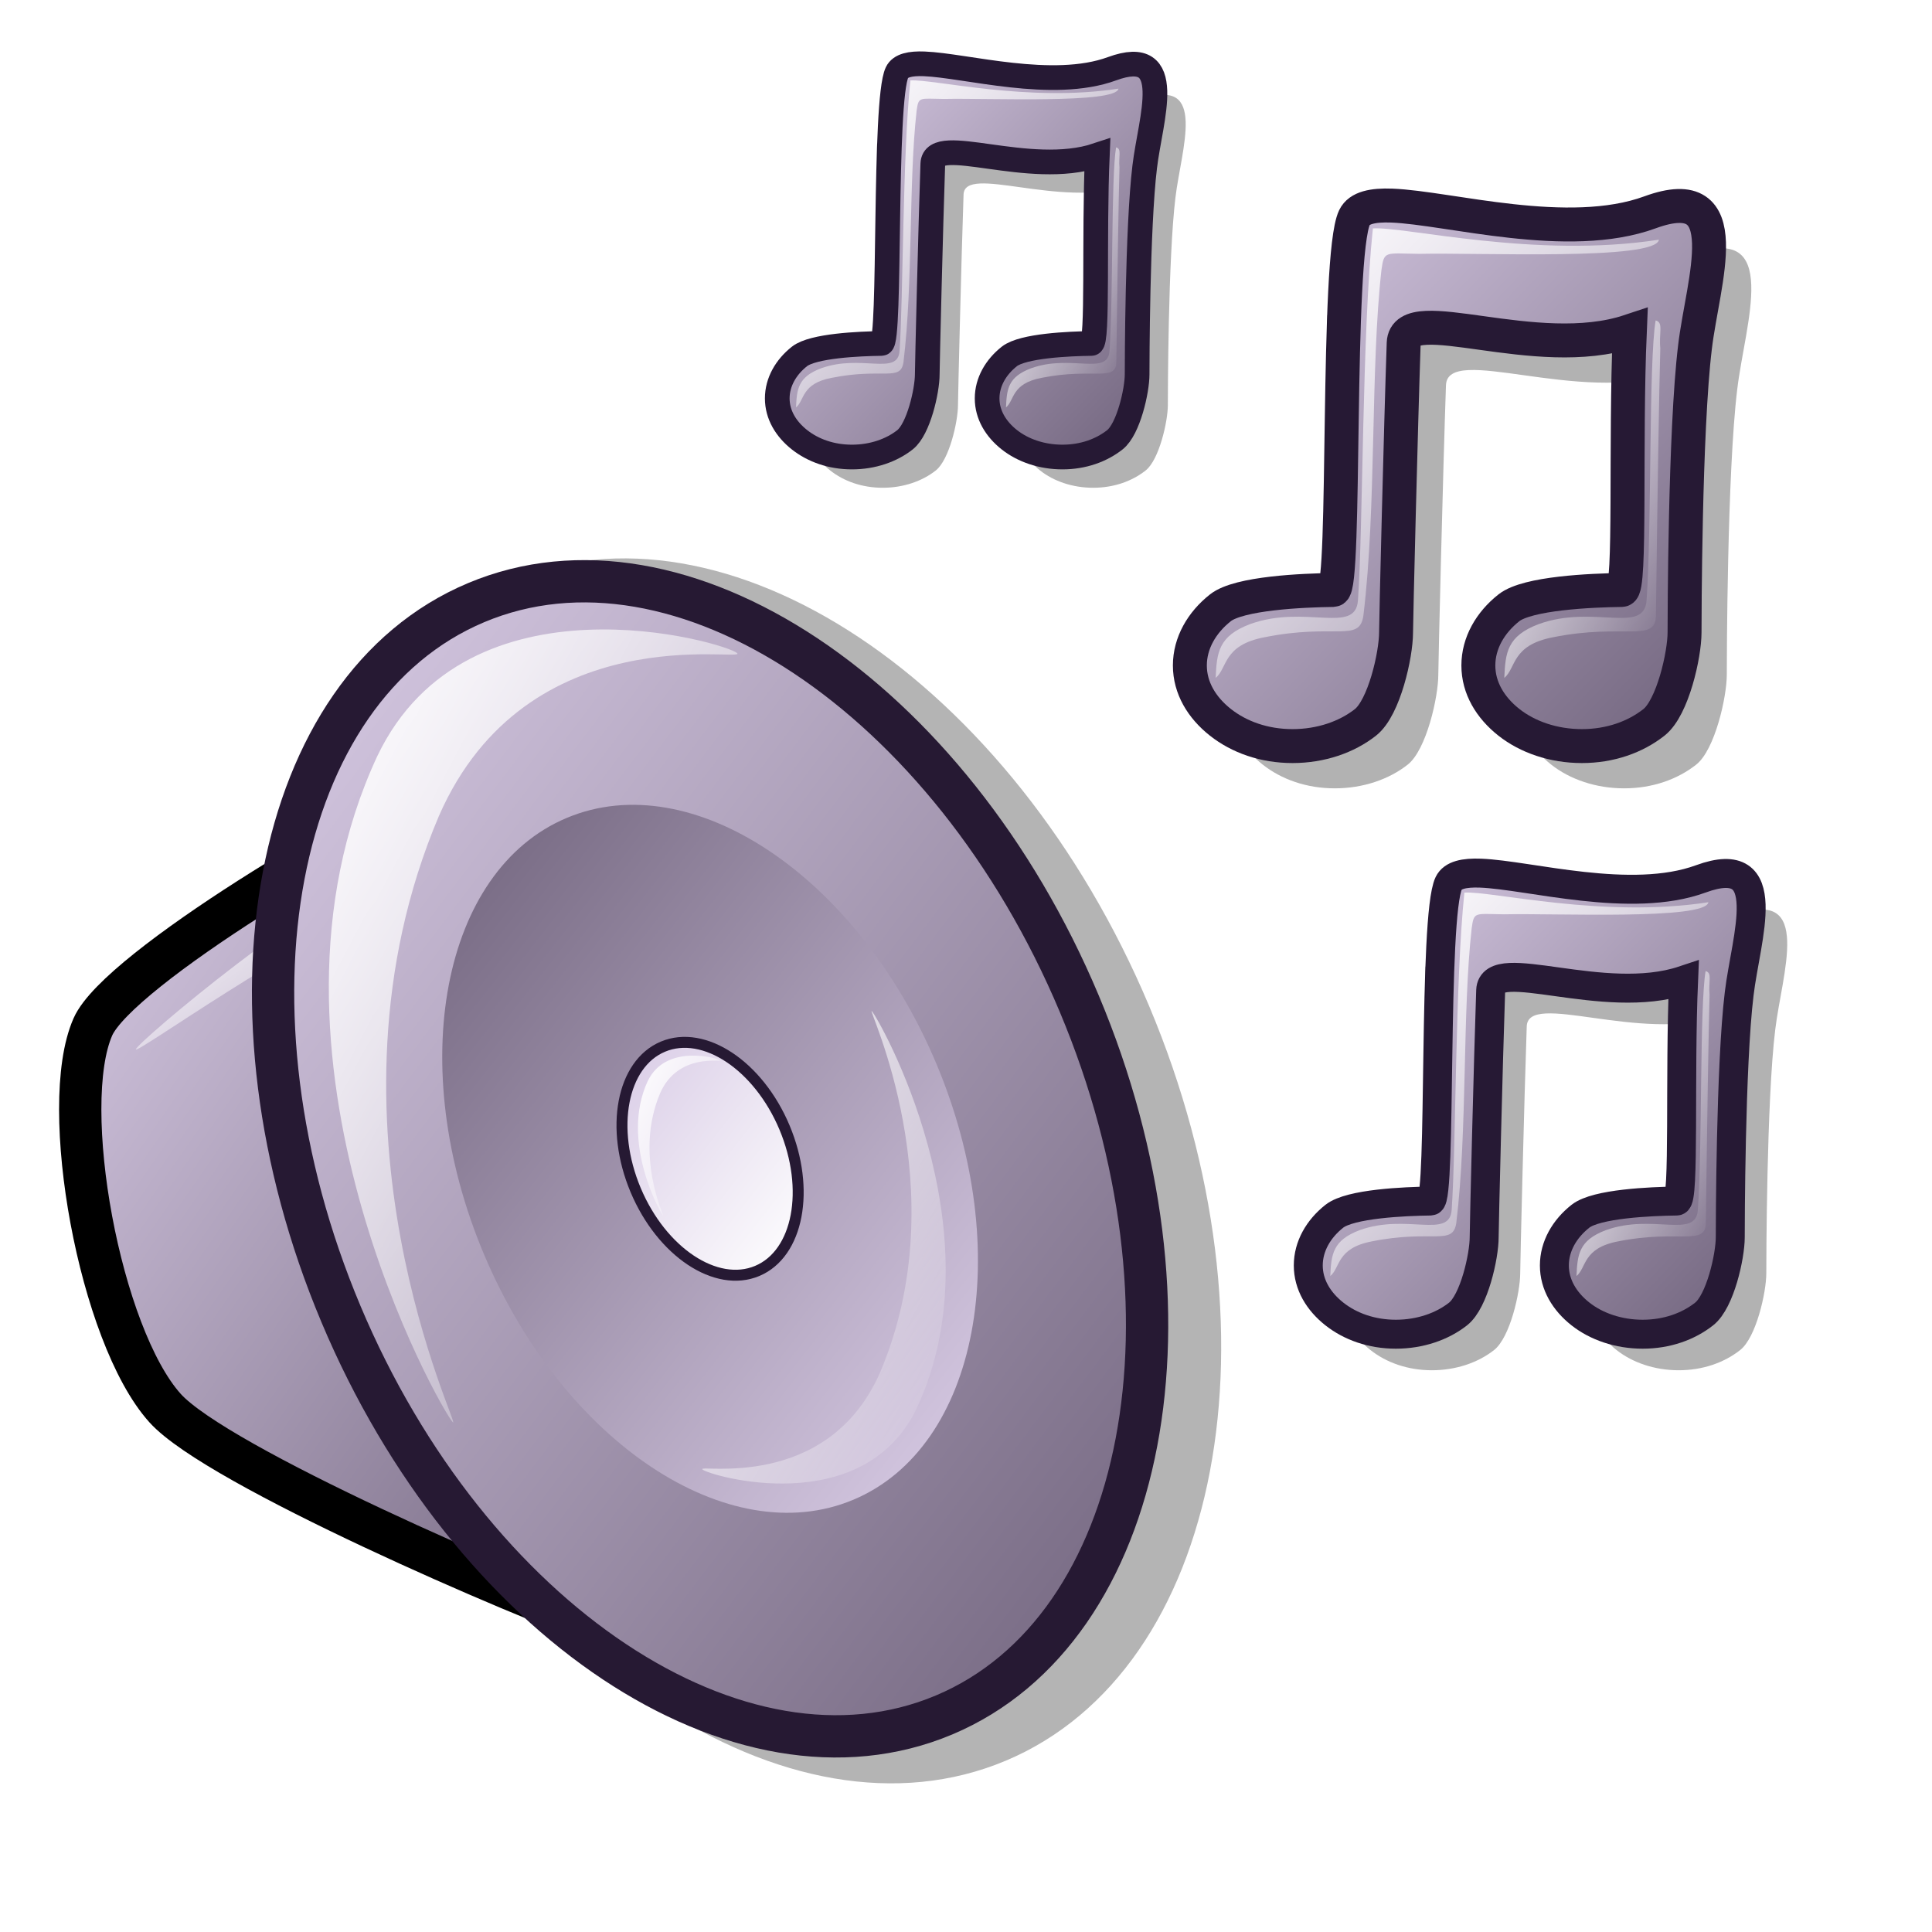
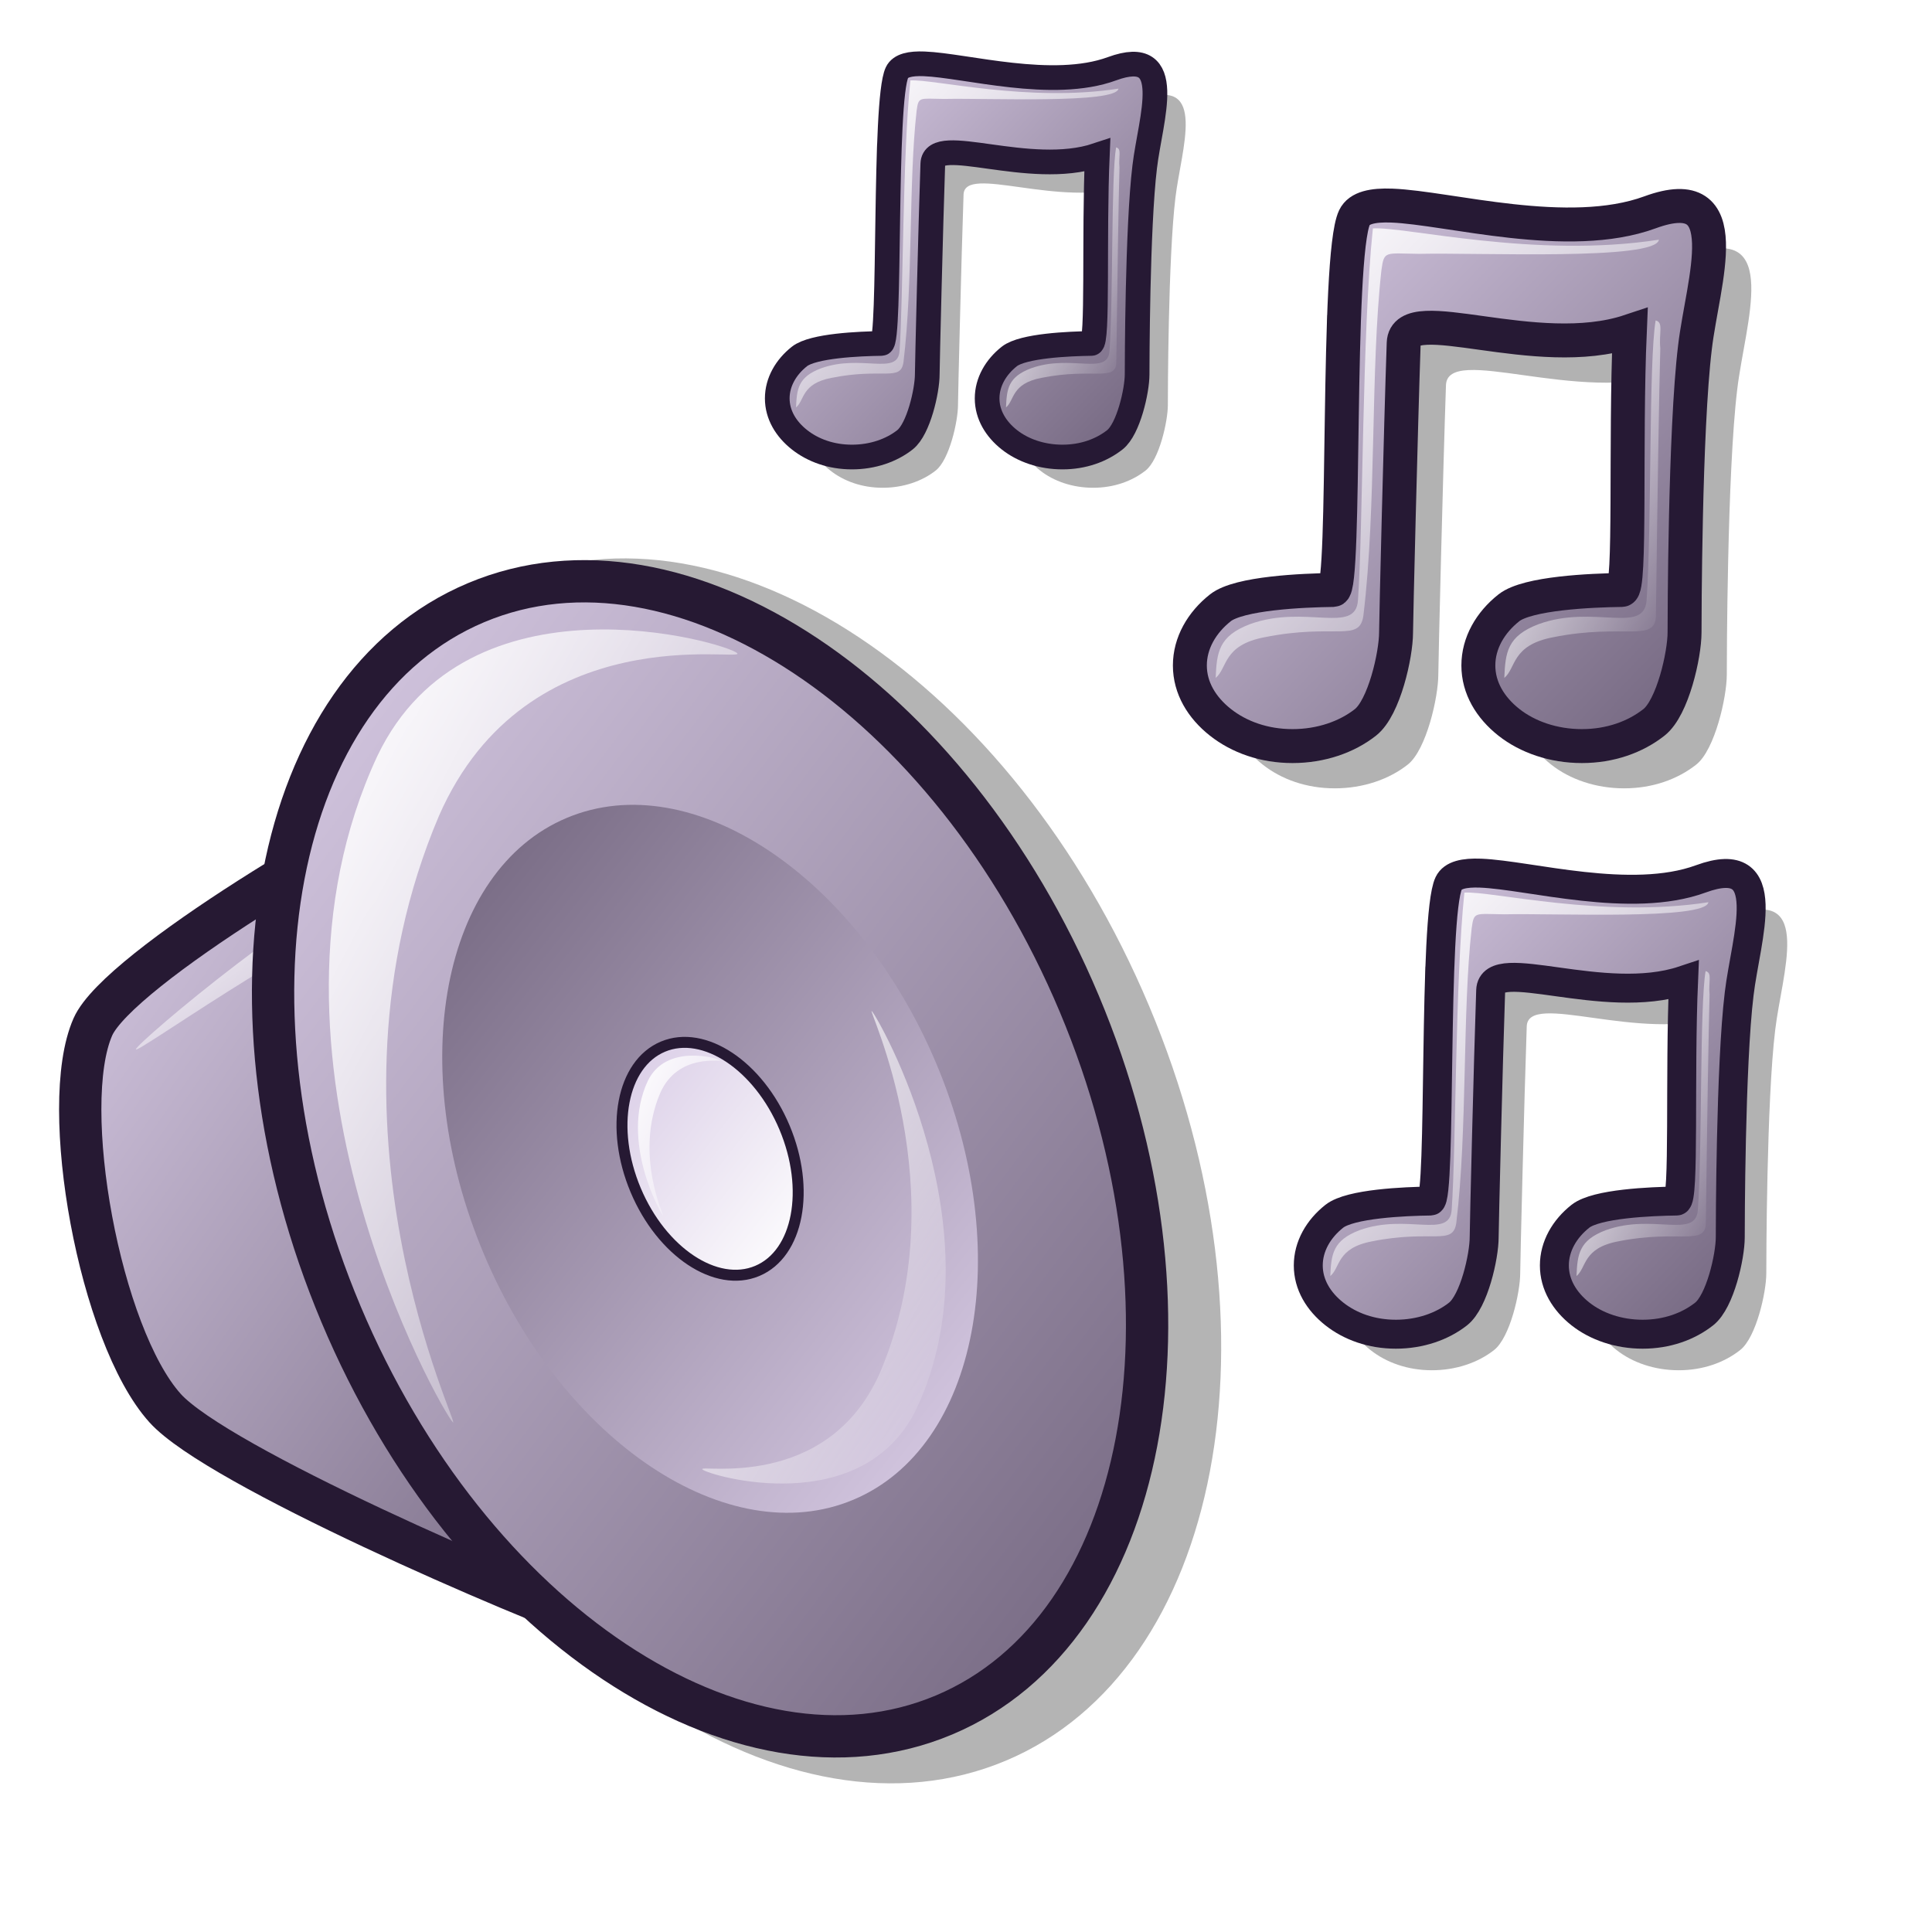
<svg xmlns="http://www.w3.org/2000/svg" xmlns:xlink="http://www.w3.org/1999/xlink" id="svg1" width="48pt" height="48pt">
  <defs id="defs3">
    <linearGradient id="linearGradient758">
      <stop style="stop-color:#d9cce6;stop-opacity:1;" offset="0" id="stop759" />
      <stop style="stop-color:#73667f;stop-opacity:1;" offset="1" id="stop760" />
    </linearGradient>
    <linearGradient id="linearGradient745">
      <stop style="stop-color:#d9cce6;stop-opacity:1;" offset="0" id="stop746" />
      <stop style="stop-color:#73667f;stop-opacity:1;" offset="1" id="stop747" />
    </linearGradient>
    <linearGradient id="linearGradient742">
      <stop offset="0" style="stop-color:#d9cce6;stop-opacity:1;" id="stop744" />
      <stop offset="1" style="stop-color:#73667f;stop-opacity:1;" id="stop743" />
    </linearGradient>
    <linearGradient id="linearGradient711">
      <stop offset="0" style="stop-color:#ffffff;stop-opacity:1;" id="stop713" />
      <stop offset="1" style="stop-color:#ffffff;stop-opacity:0;" id="stop712" />
    </linearGradient>
    <linearGradient id="linearGradient599">
      <stop style="stop-color:#ffffff;stop-opacity:1;" offset="0" id="stop600" />
      <stop style="stop-color:#d9cce6;stop-opacity:1;" offset="1" id="stop601" />
    </linearGradient>
    <linearGradient id="linearGradient584">
      <stop style="stop-color:#ffffff;stop-opacity:1;" offset="0" id="stop585" />
      <stop style="stop-color:#ffffff;stop-opacity:0;" offset="1" id="stop586" />
    </linearGradient>
    <linearGradient id="linearGradient578">
      <stop style="stop-color:#d9cce6;stop-opacity:1;" offset="0" id="stop579" />
      <stop style="stop-color:#73667f;stop-opacity:1;" offset="1" id="stop580" />
    </linearGradient>
    <linearGradient xlink:href="#linearGradient578" id="linearGradient581" x1="-0" y1="0" x2="0.979" y2="0.977" />
    <linearGradient xlink:href="#linearGradient578" id="linearGradient583" x1="0.99" y1="0.992" x2="0.031" y2="-0" />
    <linearGradient xlink:href="#linearGradient578" id="linearGradient860" x1="-0" y1="-0" x2="0.981" y2="1.008" />
    <linearGradient xlink:href="#linearGradient599" id="linearGradient861" x1="0.99" y1="0.992" x2="0.031" y2="0" />
    <linearGradient xlink:href="#linearGradient584" id="linearGradient862" x1="-0" y1="0" x2="0.975" y2="0.992" />
    <radialGradient xlink:href="#linearGradient578" id="radialGradient595" cx="0.338" cy="0.344" r="0.665" fx="0.331" fy="0.336" />
    <linearGradient xlink:href="#linearGradient584" id="linearGradient652" x1="-0" y1="-0" x2="0.996" y2="0.961" />
    <linearGradient xlink:href="#linearGradient584" id="linearGradient654" x1="0.011" y1="0.016" x2="0.978" y2="0.984" />
    <linearGradient xlink:href="#linearGradient758" id="linearGradient661" x1="0" y1="0.031" x2="0.966" y2="0.953" />
    <linearGradient xlink:href="#linearGradient578" id="linearGradient616" x1="0.024" y1="0.031" x2="0.967" y2="0.969" />
    <linearGradient xlink:href="#linearGradient584" id="linearGradient618" x1="0" y1="-0" x2="1" y2="1.008" />
    <linearGradient xlink:href="#linearGradient584" id="linearGradient620" x1="-0" y1="0" x2="1" y2="0.992" />
    <linearGradient xlink:href="#linearGradient584" id="linearGradient633" x1="0" y1="0" x2="1" y2="0" />
  </defs>
  <g id="g650" style="font-size:12;opacity:0.296;" transform="matrix(-0.648056,0.272569,0.308017,0.732338,32.55609,7.691037)">
    <path style="fill-rule:evenodd;stroke-width:1.875;" d="M 40.182,49.684 C 43.741,46.988 55.413,36.82 56.783,33.598 C 58.501,29.556 56.259,19.434 53.193,16.717 C 50.944,14.724 36.64,12.56 32.522,12.563 C 28.414,12.567 34.839,53.731 40.182,49.684 z " id="path643" />
    <path style="fill-rule:evenodd;stroke-width:1.875;" d="M 46.996,33.682 C 46.996,44.405 40.469,53.107 32.427,53.107 C 24.385,53.107 17.858,44.405 17.858,33.682 C 17.858,22.96 24.385,14.258 32.427,14.258 C 40.469,14.258 46.996,22.96 46.996,33.682 z " id="path644" transform="matrix(1.373487,0,0,1.373487,-17.61598,-13.82184)" />
  </g>
-   <path style="font-size:12;fill:url(#linearGradient860);fill-rule:evenodd;stroke:#000000;stroke-width:1.401;" d="M 20.14,53.919 C 17.2,52.884 7.196,48.567 5.468,46.645 C 3.3,44.235 1.921,36.642 3.076,34.018 C 3.923,32.094 12.185,27.184 14.735,26.208 C 17.278,25.234 24.553,55.471 20.14,53.919 z " id="path637" />
+   <path style="font-size:12;fill:url(#linearGradient860);fill-rule:evenodd;stroke:#261933;stroke-width:1.401;stroke-opacity:1" d="M 20.14,53.919 C 17.2,52.884 7.196,48.567 5.468,46.645 C 3.3,44.235 1.921,36.642 3.076,34.018 C 3.923,32.094 12.185,27.184 14.735,26.208 C 17.278,25.234 24.553,55.471 20.14,53.919 z " id="path637" />
  <path style="font-size:12;fill:url(#linearGradient652);fill-rule:evenodd;stroke-width:1pt;" d="M 4.502,34.757 C 4.583,34.499 10.478,29.526 13.084,28.66 C 13.766,28.433 14.455,31.197 14.367,31.478 C 14.301,31.684 13.208,29.928 12.624,30.122 C 9.92,31.021 4.429,34.987 4.502,34.757 z " id="path642" />
  <path style="font-size:12;fill:url(#linearGradient581);fill-rule:evenodd;stroke:#261933;stroke-width:1.401;" d="M 11.295,43.53 C 15.572,53.7 24.522,59.65 31.272,56.811 C 38.021,53.972 40.028,43.414 35.75,33.244 C 31.473,23.074 22.523,17.124 15.773,19.963 C 9.023,22.801 7.017,33.36 11.295,43.53 z " id="path635" />
  <path style="font-size:12;fill:url(#linearGradient583);fill-rule:evenodd;stroke-width:0.375;" d="M 16.028,41.539 C 18.65,47.772 24.135,51.419 28.272,49.679 C 32.409,47.939 33.639,41.468 31.017,35.235 C 28.395,29.001 22.91,25.355 18.773,27.095 C 14.636,28.834 13.406,35.306 16.028,41.539 z " id="path636" />
  <path style="font-size:12;fill:url(#linearGradient861);fill-rule:evenodd;stroke:#261933;stroke-width:0.363;" d="M 21.057,39.424 C 21.92,41.474 23.724,42.674 25.085,42.101 C 26.446,41.529 26.85,39.4 25.988,37.35 C 25.125,35.299 23.321,34.1 21.96,34.672 C 20.599,35.245 20.195,37.373 21.057,39.424 z " id="path638" />
  <path style="font-size:12;fill:url(#linearGradient862);fill-rule:evenodd;stroke-width:1pt;" d="M 15,47.114 C 14.644,46.767 7.882,34.948 12.501,25.042 C 15.492,18.786 24.062,21.291 24.418,21.637 C 24.741,21.953 17.464,20.354 14.54,27.029 C 10.213,37.212 15.324,47.429 15,47.114 z " id="path639" />
  <path style="font-size:12;fill:url(#linearGradient862);fill-rule:evenodd;stroke-width:1pt;" d="M 21.96,40.262 C 21.889,40.193 20.526,37.81 21.457,35.813 C 22.06,34.552 23.787,35.057 23.859,35.127 C 23.924,35.191 22.457,34.868 21.868,36.214 C 20.996,38.266 22.026,40.326 21.96,40.262 z " id="path640" />
  <path style="font-size:12;fill:url(#linearGradient862);fill-rule:evenodd;stroke-width:1pt;" d="M 28.88,33.496 C 29.092,33.702 33.121,40.745 30.369,46.647 C 28.587,50.375 23.48,48.883 23.268,48.676 C 23.075,48.488 27.411,49.441 29.154,45.464 C 31.732,39.396 28.687,33.308 28.88,33.496 z " id="path641" />
  <path style="fill:#000000;fill-opacity:1;fill-rule:nonzero;stroke:none;stroke-width:1pt;stroke-linecap:butt;stroke-linejoin:miter;stroke-opacity:1;" id="path683" d="M -9.508,-0.256 C -9.51,-0.257 -9.511,-0.257 -9.513,-0.257 L -9.513,-1.599 C -9.511,-1.599 -9.51,-1.599 -9.508,-1.599 L -9.508,-0.256 z " />
  <g id="g1637" transform="matrix(0.899452,0,0,0.899452,9.18604,-24.64403)">
    <path style="font-size:12;fill:#000000;fill-opacity:0.301;fill-rule:evenodd;stroke:none;stroke-width:1.25;" d="M 42.603,36.527 C 41.902,36.5 41.399,36.607 41.228,36.964 C 40.543,38.394 40.925,50.676 40.447,50.683 C 39.328,50.698 36.977,50.797 36.291,51.339 C 35.604,51.882 35.166,52.638 35.166,53.464 C 35.166,54.291 35.604,55.016 36.291,55.558 C 36.977,56.1 37.9,56.433 38.947,56.433 C 39.994,56.433 40.948,56.1 41.634,55.558 C 42.321,55.016 42.759,53.072 42.759,52.246 C 42.759,51.832 42.933,44.693 43.041,41.589 C 43.094,40.038 47.913,42.305 51.368,41.152 C 51.191,45.257 51.415,50.678 51.072,50.683 C 49.953,50.698 47.602,50.797 46.916,51.339 C 46.229,51.882 45.791,52.638 45.791,53.464 C 45.791,54.291 46.229,55.016 46.916,55.558 C 47.602,56.1 48.556,56.433 49.603,56.433 C 50.65,56.433 51.573,56.1 52.259,55.558 C 52.946,55.016 53.384,53.072 53.384,52.246 C 53.384,51.832 53.393,44.816 53.769,41.734 C 54.055,39.317 55.411,35.566 52.113,36.775 C 49.101,37.878 44.707,36.608 42.603,36.527 z " id="path1632" />
    <path style="font-size:12;fill:url(#linearGradient616);fill-opacity:1;fill-rule:evenodd;stroke:#261934;stroke-width:1.25;" d="M 36.719,36.125 C 36.017,36.098 35.515,36.205 35.344,36.562 C 34.659,37.992 35.041,50.274 34.562,50.281 C 33.443,50.296 31.093,50.395 30.406,50.938 C 29.72,51.48 29.281,52.236 29.281,53.062 C 29.281,53.889 29.72,54.614 30.406,55.156 C 31.093,55.698 32.015,56.031 33.062,56.031 C 34.11,56.031 35.063,55.698 35.75,55.156 C 36.437,54.614 36.875,52.67 36.875,51.844 C 36.875,51.43 37.049,44.291 37.156,41.188 C 37.21,39.636 42.028,41.903 45.484,40.75 C 45.307,44.855 45.531,50.276 45.188,50.281 C 44.068,50.296 41.718,50.395 41.031,50.938 C 40.345,51.48 39.906,52.236 39.906,53.062 C 39.906,53.889 40.345,54.614 41.031,55.156 C 41.718,55.698 42.672,56.031 43.719,56.031 C 44.766,56.031 45.688,55.698 46.375,55.156 C 47.062,54.614 47.5,52.67 47.5,51.844 C 47.5,51.43 47.509,44.414 47.885,41.332 C 48.17,38.915 49.526,35.164 46.228,36.373 C 43.217,37.476 38.823,36.206 36.719,36.125 z " id="path1615" transform="translate(4.328167,-1.154178)" />
    <path style="font-size:12;fill-opacity:1;stroke-width:1pt;" id="path682" d="M 34.341,41.504 C 34.339,41.503 34.338,41.503 34.336,41.503 L 34.336,40.161 C 34.338,40.161 34.339,40.161 34.341,40.16 L 34.341,41.504 z " transform="translate(4.328167,-1.154178)" />
    <path style="font-size:12;fill:url(#linearGradient654);fill-rule:evenodd;stroke-width:1pt;" d="M 31.495,51.54 C 30.338,51.978 30.272,52.583 30.231,53.52 C 30.672,53.16 30.492,52.315 32.028,52.023 C 34.633,51.499 35.529,52.233 35.672,51.224 C 36.161,47.186 35.925,42.17 36.337,38.495 C 36.435,37.772 36.475,37.889 37.73,37.902 C 39.935,37.852 46.453,38.156 46.556,37.38 C 41.999,38.089 37.187,36.889 36.021,36.965 C 35.621,40.783 35.663,47.942 35.472,50.659 C 35.385,51.94 33.532,50.801 31.495,51.54 z " id="path1610" transform="translate(4.328167,-1.154178)" />
    <path style="font-size:12;fill:url(#linearGradient654);fill-rule:evenodd;stroke-width:1pt;" d="M 42.125,51.54 C 40.968,51.978 40.902,52.583 40.861,53.52 C 41.301,53.16 41.122,52.315 42.658,52.023 C 45.263,51.499 46.433,52.243 46.446,51.224 C 46.503,46.681 46.563,42.915 46.607,41.381 C 46.55,40.813 46.735,40.424 46.435,40.355 C 46.179,41.865 46.293,47.942 46.102,50.659 C 46.014,51.94 44.162,50.801 42.125,51.54 z " id="path1616" transform="translate(4.328167,-1.154178)" />
  </g>
  <g id="g1643" transform="matrix(0.767276,0,0,0.767276,17.55076,2.091753)">
    <path style="font-size:12;fill:#000000;fill-opacity:0.301;fill-rule:evenodd;stroke:none;stroke-width:1.25;" d="M 42.603,36.527 C 41.902,36.5 41.399,36.607 41.228,36.964 C 40.543,38.394 40.925,50.676 40.447,50.683 C 39.328,50.698 36.977,50.797 36.291,51.339 C 35.604,51.882 35.166,52.638 35.166,53.464 C 35.166,54.291 35.604,55.016 36.291,55.558 C 36.977,56.1 37.9,56.433 38.947,56.433 C 39.994,56.433 40.948,56.1 41.634,55.558 C 42.321,55.016 42.759,53.072 42.759,52.246 C 42.759,51.832 42.933,44.693 43.041,41.589 C 43.094,40.038 47.913,42.305 51.368,41.152 C 51.191,45.257 51.415,50.678 51.072,50.683 C 49.953,50.698 47.602,50.797 46.916,51.339 C 46.229,51.882 45.791,52.638 45.791,53.464 C 45.791,54.291 46.229,55.016 46.916,55.558 C 47.602,56.1 48.556,56.433 49.603,56.433 C 50.65,56.433 51.573,56.1 52.259,55.558 C 52.946,55.016 53.384,53.072 53.384,52.246 C 53.384,51.832 53.393,44.816 53.769,41.734 C 54.055,39.317 55.411,35.566 52.113,36.775 C 49.101,37.878 44.707,36.608 42.603,36.527 z " id="path1644" />
    <path style="font-size:12;fill:url(#linearGradient616);fill-opacity:1;fill-rule:evenodd;stroke:#261934;stroke-width:1.25;" d="M 36.719,36.125 C 36.017,36.098 35.515,36.205 35.344,36.562 C 34.659,37.992 35.041,50.274 34.562,50.281 C 33.443,50.296 31.093,50.395 30.406,50.938 C 29.72,51.48 29.281,52.236 29.281,53.062 C 29.281,53.889 29.72,54.614 30.406,55.156 C 31.093,55.698 32.015,56.031 33.062,56.031 C 34.11,56.031 35.063,55.698 35.75,55.156 C 36.437,54.614 36.875,52.67 36.875,51.844 C 36.875,51.43 37.049,44.291 37.156,41.188 C 37.21,39.636 42.028,41.903 45.484,40.75 C 45.307,44.855 45.531,50.276 45.188,50.281 C 44.068,50.296 41.718,50.395 41.031,50.938 C 40.345,51.48 39.906,52.236 39.906,53.062 C 39.906,53.889 40.345,54.614 41.031,55.156 C 41.718,55.698 42.672,56.031 43.719,56.031 C 44.766,56.031 45.688,55.698 46.375,55.156 C 47.062,54.614 47.5,52.67 47.5,51.844 C 47.5,51.43 47.509,44.414 47.885,41.332 C 48.17,38.915 49.526,35.164 46.228,36.373 C 43.217,37.476 38.823,36.206 36.719,36.125 z " id="path1645" transform="translate(4.328167,-1.154178)" />
    <path style="font-size:12;fill-opacity:1;stroke-width:1pt;" id="path1646" d="M 34.341,41.504 C 34.339,41.503 34.338,41.503 34.336,41.503 L 34.336,40.161 C 34.338,40.161 34.339,40.161 34.341,40.16 L 34.341,41.504 z " transform="translate(4.328167,-1.154178)" />
    <path style="font-size:12;fill:url(#linearGradient654);fill-rule:evenodd;stroke-width:1pt;" d="M 31.495,51.54 C 30.338,51.978 30.272,52.583 30.231,53.52 C 30.672,53.16 30.492,52.315 32.028,52.023 C 34.633,51.499 35.529,52.233 35.672,51.224 C 36.161,47.186 35.925,42.17 36.337,38.495 C 36.435,37.772 36.475,37.889 37.73,37.902 C 39.935,37.852 46.453,38.156 46.556,37.38 C 41.999,38.089 37.187,36.889 36.021,36.965 C 35.621,40.783 35.663,47.942 35.472,50.659 C 35.385,51.94 33.532,50.801 31.495,51.54 z " id="path1647" transform="translate(4.328167,-1.154178)" />
    <path style="font-size:12;fill:url(#linearGradient654);fill-rule:evenodd;stroke-width:1pt;" d="M 42.125,51.54 C 40.968,51.978 40.902,52.583 40.861,53.52 C 41.301,53.16 41.122,52.315 42.658,52.023 C 45.263,51.499 46.433,52.243 46.446,51.224 C 46.503,46.681 46.563,42.915 46.607,41.381 C 46.55,40.813 46.735,40.424 46.435,40.355 C 46.179,41.865 46.293,47.942 46.102,50.659 C 46.014,51.94 44.162,50.801 42.125,51.54 z " id="path1648" transform="translate(4.328167,-1.154178)" />
  </g>
  <g id="g1215" transform="matrix(0.654313,0,0,0.654313,3.756788,-20.76691)">
    <path style="font-size:12;fill:#000000;fill-opacity:0.301;fill-rule:evenodd;stroke:none;stroke-width:1.25;" d="M 42.603,36.527 C 41.902,36.5 41.399,36.607 41.228,36.964 C 40.543,38.394 40.925,50.676 40.447,50.683 C 39.328,50.698 36.977,50.797 36.291,51.339 C 35.604,51.882 35.166,52.638 35.166,53.464 C 35.166,54.291 35.604,55.016 36.291,55.558 C 36.977,56.1 37.9,56.433 38.947,56.433 C 39.994,56.433 40.948,56.1 41.634,55.558 C 42.321,55.016 42.759,53.072 42.759,52.246 C 42.759,51.832 42.933,44.693 43.041,41.589 C 43.094,40.038 47.913,42.305 51.368,41.152 C 51.191,45.257 51.415,50.678 51.072,50.683 C 49.953,50.698 47.602,50.797 46.916,51.339 C 46.229,51.882 45.791,52.638 45.791,53.464 C 45.791,54.291 46.229,55.016 46.916,55.558 C 47.602,56.1 48.556,56.433 49.603,56.433 C 50.65,56.433 51.573,56.1 52.259,55.558 C 52.946,55.016 53.384,53.072 53.384,52.246 C 53.384,51.832 53.393,44.816 53.769,41.734 C 54.055,39.317 55.411,35.566 52.113,36.775 C 49.101,37.878 44.707,36.608 42.603,36.527 z " id="path1216" />
    <path style="font-size:12;fill:url(#linearGradient616);fill-opacity:1;fill-rule:evenodd;stroke:#261934;stroke-width:1.25;" d="M 36.719,36.125 C 36.017,36.098 35.515,36.205 35.344,36.562 C 34.659,37.992 35.041,50.274 34.562,50.281 C 33.443,50.296 31.093,50.395 30.406,50.938 C 29.72,51.48 29.281,52.236 29.281,53.062 C 29.281,53.889 29.72,54.614 30.406,55.156 C 31.093,55.698 32.015,56.031 33.062,56.031 C 34.11,56.031 35.063,55.698 35.75,55.156 C 36.437,54.614 36.875,52.67 36.875,51.844 C 36.875,51.43 37.049,44.291 37.156,41.188 C 37.21,39.636 42.028,41.903 45.484,40.75 C 45.307,44.855 45.531,50.276 45.188,50.281 C 44.068,50.296 41.718,50.395 41.031,50.938 C 40.345,51.48 39.906,52.236 39.906,53.062 C 39.906,53.889 40.345,54.614 41.031,55.156 C 41.718,55.698 42.672,56.031 43.719,56.031 C 44.766,56.031 45.688,55.698 46.375,55.156 C 47.062,54.614 47.5,52.67 47.5,51.844 C 47.5,51.43 47.509,44.414 47.885,41.332 C 48.17,38.915 49.526,35.164 46.228,36.373 C 43.217,37.476 38.823,36.206 36.719,36.125 z " id="path1217" transform="translate(4.328167,-1.154178)" />
    <path style="font-size:12;fill-opacity:1;stroke-width:1pt;" id="path1218" d="M 34.341,41.504 C 34.339,41.503 34.338,41.503 34.336,41.503 L 34.336,40.161 C 34.338,40.161 34.339,40.161 34.341,40.16 L 34.341,41.504 z " transform="translate(4.328167,-1.154178)" />
    <path style="font-size:12;fill:url(#linearGradient654);fill-rule:evenodd;stroke-width:1pt;" d="M 31.495,51.54 C 30.338,51.978 30.272,52.583 30.231,53.52 C 30.672,53.16 30.492,52.315 32.028,52.023 C 34.633,51.499 35.529,52.233 35.672,51.224 C 36.161,47.186 35.925,42.17 36.337,38.495 C 36.435,37.772 36.475,37.889 37.73,37.902 C 39.935,37.852 46.453,38.156 46.556,37.38 C 41.999,38.089 37.187,36.889 36.021,36.965 C 35.621,40.783 35.663,47.942 35.472,50.659 C 35.385,51.94 33.532,50.801 31.495,51.54 z " id="path1219" transform="translate(4.328167,-1.154178)" />
    <path style="font-size:12;fill:url(#linearGradient654);fill-rule:evenodd;stroke-width:1pt;" d="M 42.125,51.54 C 40.968,51.978 40.902,52.583 40.861,53.52 C 41.301,53.16 41.122,52.315 42.658,52.023 C 45.263,51.499 46.433,52.243 46.446,51.224 C 46.503,46.681 46.563,42.915 46.607,41.381 C 46.55,40.813 46.735,40.424 46.435,40.355 C 46.179,41.865 46.293,47.942 46.102,50.659 C 46.014,51.94 44.162,50.801 42.125,51.54 z " id="path1220" transform="translate(4.328167,-1.154178)" />
  </g>
</svg>
